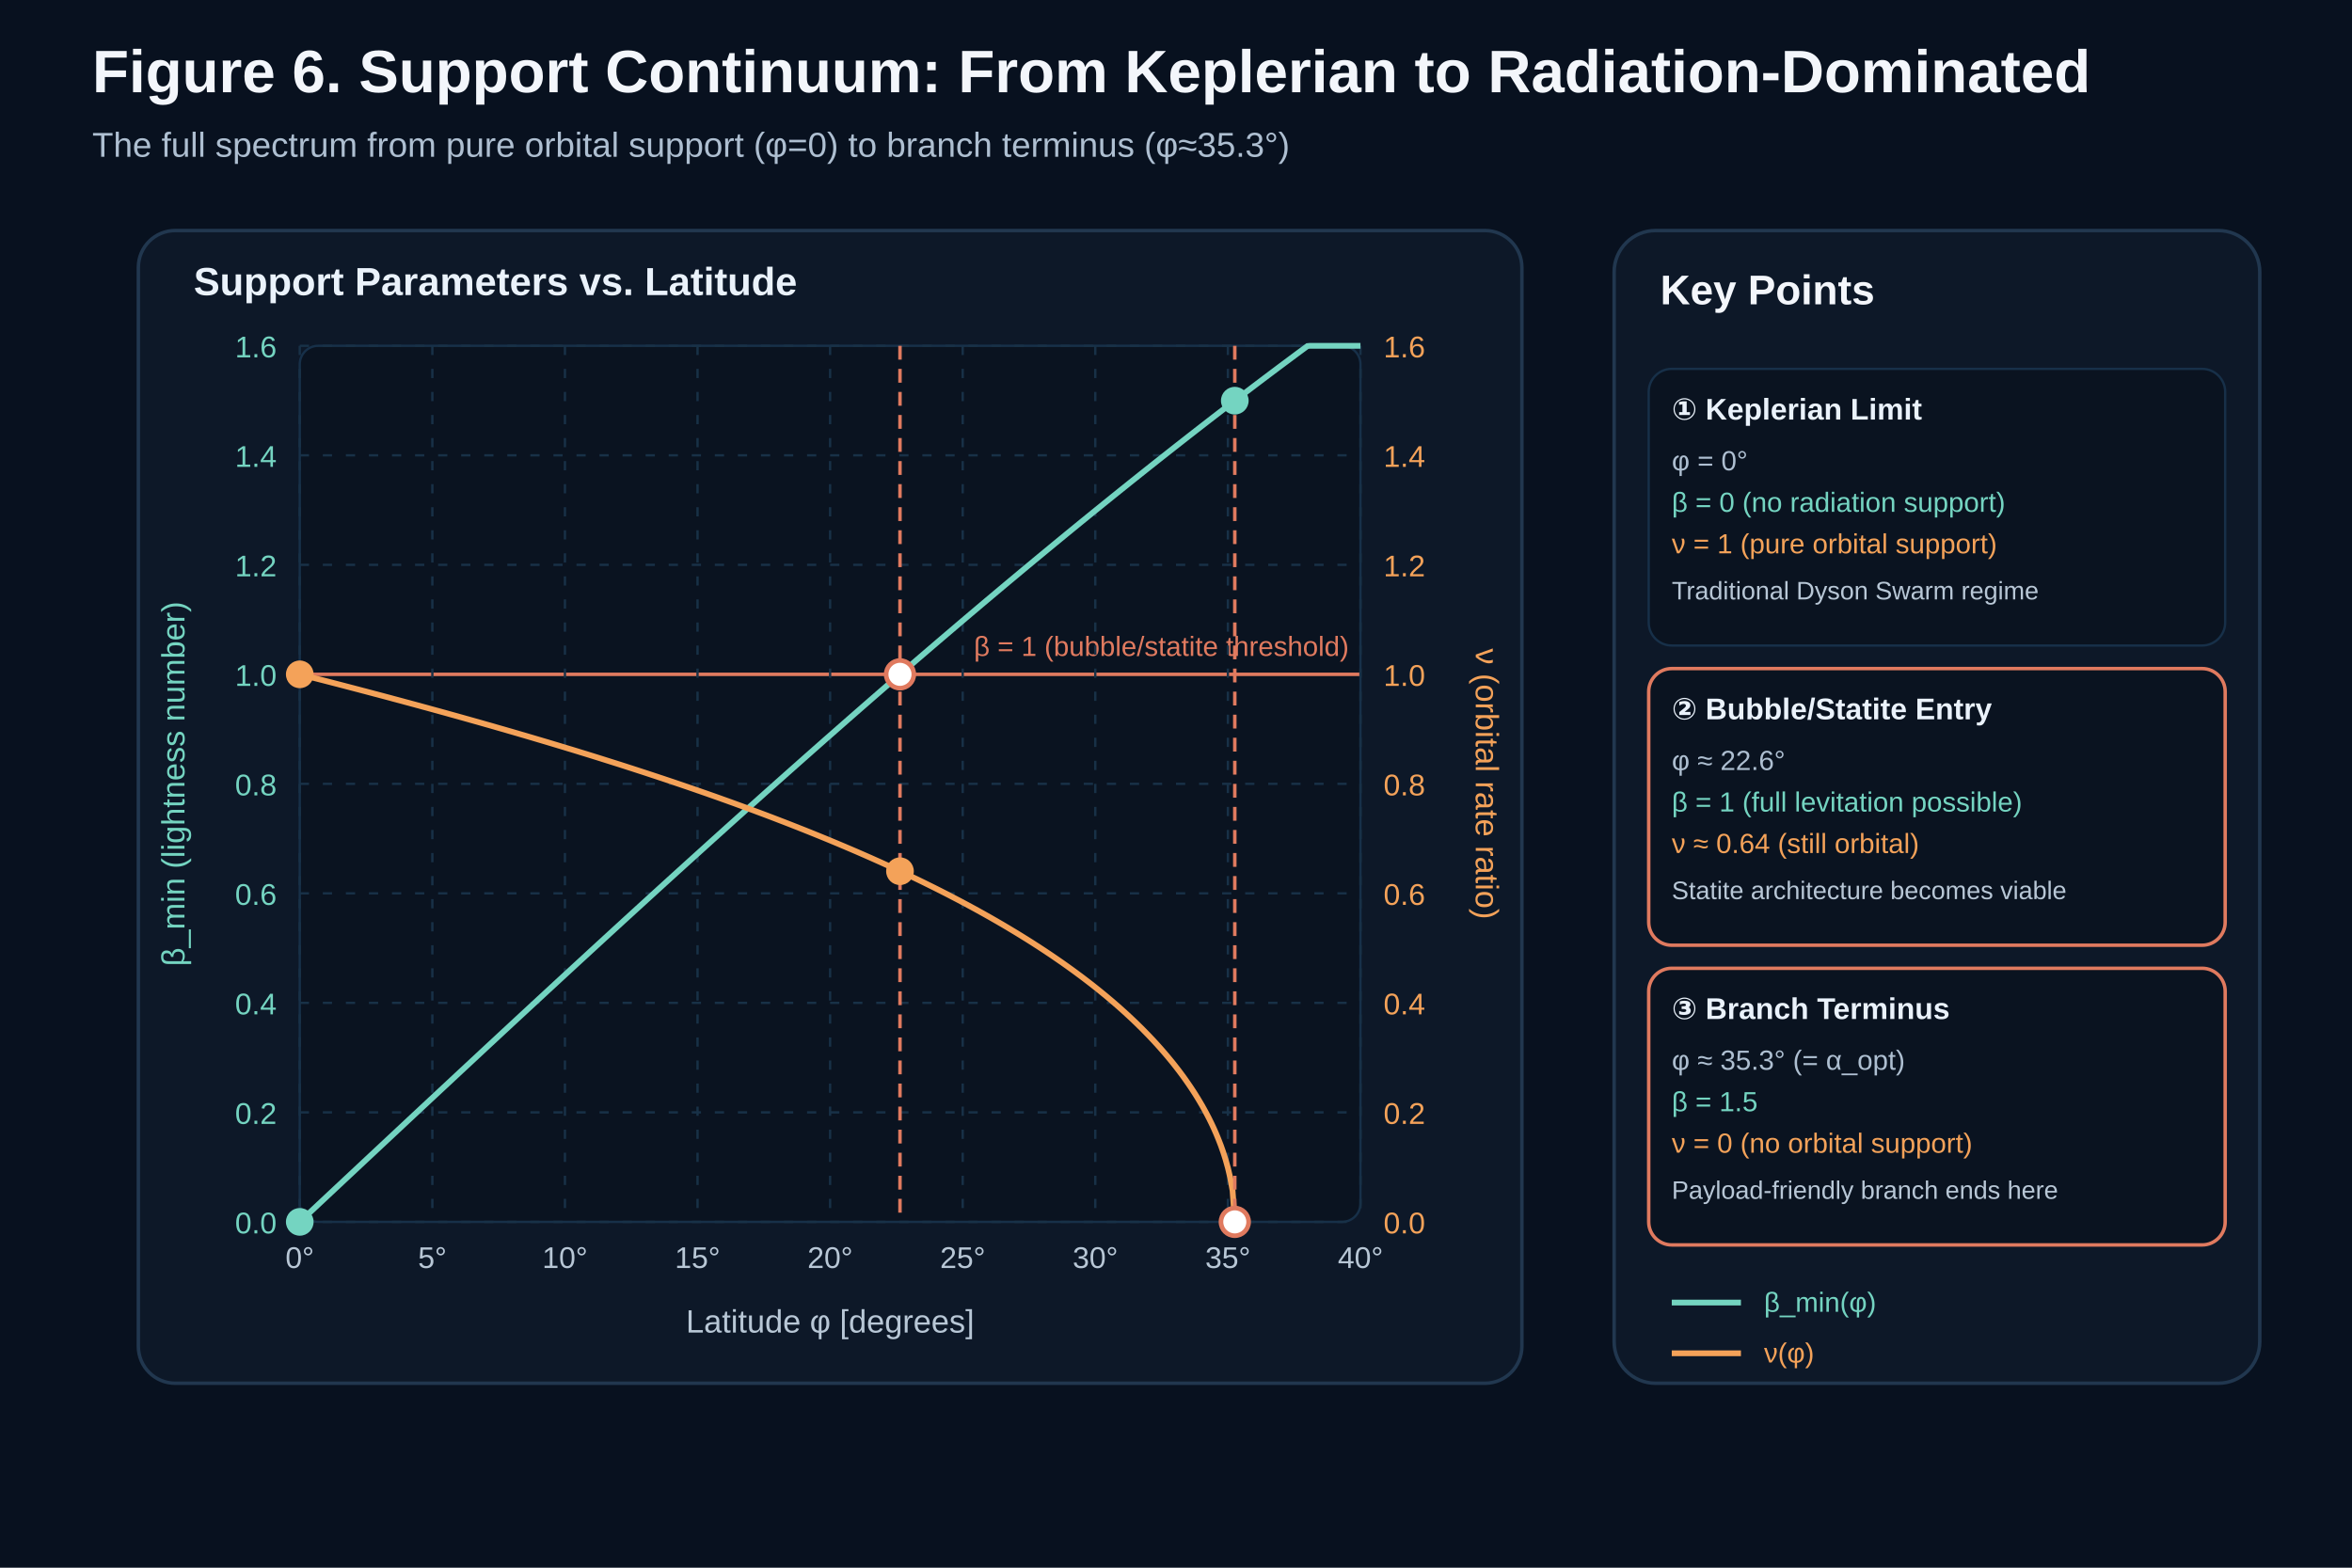
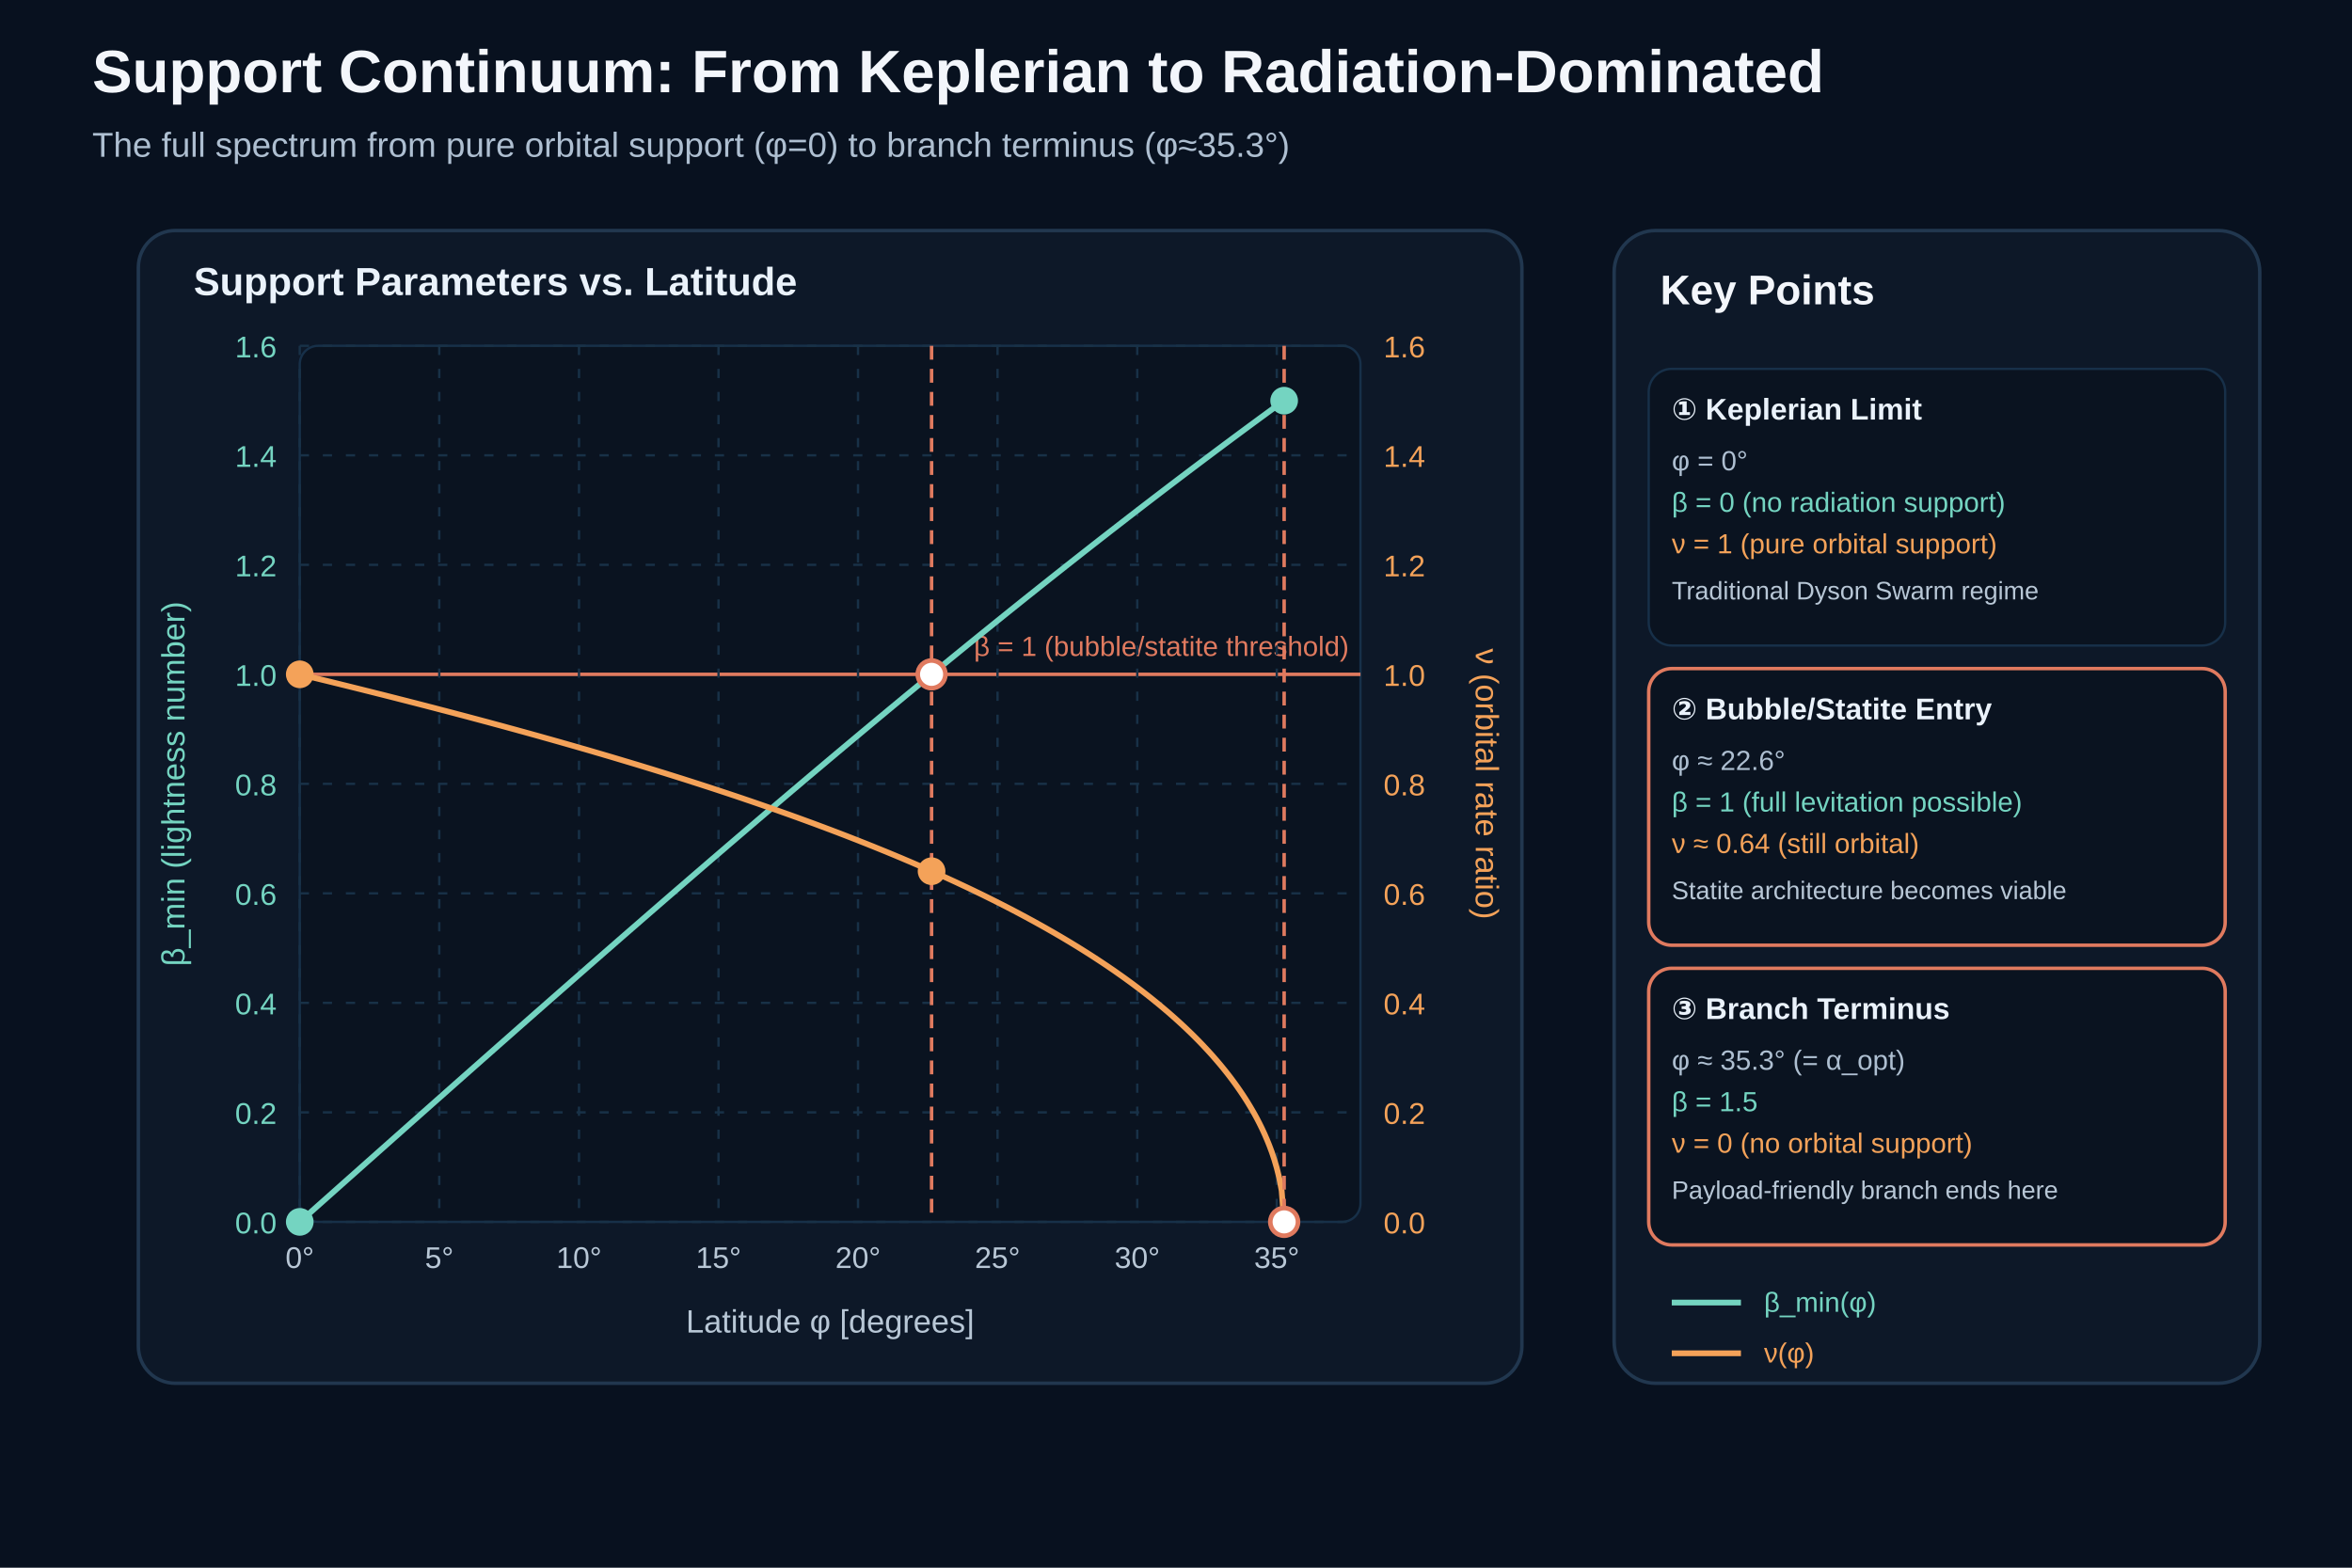
<svg xmlns="http://www.w3.org/2000/svg" width="1020" height="680" viewBox="0 0 1020 680" fill="none">
  <rect x="0" y="0" width="1020" height="680" fill="#08111f" />
-   <text x="40" y="40" fill="#f3f6fb" font-size="26" font-family="Arial, Helvetica, sans-serif" font-weight="700">Figure 6. Support Continuum: From Keplerian to Radiation-Dominated</text>
+   <text x="40" y="40" fill="#f3f6fb" font-size="26" font-family="Arial, Helvetica, sans-serif" font-weight="700">Support Continuum: From Keplerian to Radiation-Dominated</text>
  <text x="40" y="68" fill="#aebfd1" font-size="15" font-family="Arial, Helvetica, sans-serif">The full spectrum from pure orbital support (φ=0) to branch terminus (φ≈35.3°)</text>
  <rect x="60" y="100" width="600" height="500" rx="16" fill="#0d1828" stroke="#21374f" stroke-width="1.5" />
  <text x="84" y="128" fill="#eaf2fb" font-size="17" font-family="Arial, Helvetica, sans-serif" font-weight="700">Support Parameters vs. Latitude</text>
  <rect x="130" y="150" width="460" height="380" rx="8" fill="#0a1320" stroke="#173049" stroke-width="1" />
  <line x1="130" y1="530.0" x2="590" y2="530.0" stroke="#183147" stroke-width="1" stroke-dasharray="4 6" />
  <text x="120" y="535.0" fill="#74d4c1" font-size="13" font-family="Arial, Helvetica, sans-serif" text-anchor="end">0.0</text>
  <text x="600" y="535.0" fill="#f4a259" font-size="13" font-family="Arial, Helvetica, sans-serif" text-anchor="start">0.0</text>
  <line x1="130" y1="482.5" x2="590" y2="482.5" stroke="#183147" stroke-width="1" stroke-dasharray="4 6" />
  <text x="120" y="487.5" fill="#74d4c1" font-size="13" font-family="Arial, Helvetica, sans-serif" text-anchor="end">0.2</text>
  <text x="600" y="487.5" fill="#f4a259" font-size="13" font-family="Arial, Helvetica, sans-serif" text-anchor="start">0.2</text>
  <line x1="130" y1="435.0" x2="590" y2="435.0" stroke="#183147" stroke-width="1" stroke-dasharray="4 6" />
  <text x="120" y="440.0" fill="#74d4c1" font-size="13" font-family="Arial, Helvetica, sans-serif" text-anchor="end">0.4</text>
  <text x="600" y="440.0" fill="#f4a259" font-size="13" font-family="Arial, Helvetica, sans-serif" text-anchor="start">0.4</text>
  <line x1="130" y1="387.5" x2="590" y2="387.5" stroke="#183147" stroke-width="1" stroke-dasharray="4 6" />
  <text x="120" y="392.5" fill="#74d4c1" font-size="13" font-family="Arial, Helvetica, sans-serif" text-anchor="end">0.6</text>
  <text x="600" y="392.5" fill="#f4a259" font-size="13" font-family="Arial, Helvetica, sans-serif" text-anchor="start">0.6</text>
  <line x1="130" y1="340.0" x2="590" y2="340.0" stroke="#183147" stroke-width="1" stroke-dasharray="4 6" />
  <text x="120" y="345.0" fill="#74d4c1" font-size="13" font-family="Arial, Helvetica, sans-serif" text-anchor="end">0.8</text>
  <text x="600" y="345.0" fill="#f4a259" font-size="13" font-family="Arial, Helvetica, sans-serif" text-anchor="start">0.8</text>
  <line x1="130" y1="292.5" x2="590" y2="292.5" stroke="#e07a5f" stroke-width="1.5" stroke-dasharray="none" />
  <text x="120" y="297.5" fill="#74d4c1" font-size="13" font-family="Arial, Helvetica, sans-serif" text-anchor="end">1.0</text>
  <text x="600" y="297.5" fill="#f4a259" font-size="13" font-family="Arial, Helvetica, sans-serif" text-anchor="start">1.0</text>
  <line x1="130" y1="245.0" x2="590" y2="245.0" stroke="#183147" stroke-width="1" stroke-dasharray="4 6" />
  <text x="120" y="250.0" fill="#74d4c1" font-size="13" font-family="Arial, Helvetica, sans-serif" text-anchor="end">1.2</text>
  <text x="600" y="250.0" fill="#f4a259" font-size="13" font-family="Arial, Helvetica, sans-serif" text-anchor="start">1.2</text>
  <line x1="130" y1="197.5" x2="590" y2="197.5" stroke="#183147" stroke-width="1" stroke-dasharray="4 6" />
  <text x="120" y="202.5" fill="#74d4c1" font-size="13" font-family="Arial, Helvetica, sans-serif" text-anchor="end">1.4</text>
  <text x="600" y="202.5" fill="#f4a259" font-size="13" font-family="Arial, Helvetica, sans-serif" text-anchor="start">1.4</text>
  <line x1="130" y1="150.0" x2="590" y2="150.0" stroke="#183147" stroke-width="1" stroke-dasharray="4 6" />
  <text x="120" y="155.0" fill="#74d4c1" font-size="13" font-family="Arial, Helvetica, sans-serif" text-anchor="end">1.6</text>
  <text x="600" y="155.0" fill="#f4a259" font-size="13" font-family="Arial, Helvetica, sans-serif" text-anchor="start">1.6</text>
  <text x="585" y="284.5" fill="#e07a5f" font-size="12" font-family="Arial, Helvetica, sans-serif" text-anchor="end">β = 1 (bubble/statite threshold)</text>
  <line x1="130.0" y1="150" x2="130.0" y2="530" stroke="#183147" stroke-width="1" stroke-dasharray="4 6" />
  <text x="130.0" y="550" fill="#b8c7d6" font-size="13" font-family="Arial, Helvetica, sans-serif" text-anchor="middle">0°</text>
-   <line x1="187.5" y1="150" x2="187.5" y2="530" stroke="#183147" stroke-width="1" stroke-dasharray="4 6" />
-   <text x="187.5" y="550" fill="#b8c7d6" font-size="13" font-family="Arial, Helvetica, sans-serif" text-anchor="middle">5°</text>
-   <line x1="245.0" y1="150" x2="245.0" y2="530" stroke="#183147" stroke-width="1" stroke-dasharray="4 6" />
-   <text x="245.0" y="550" fill="#b8c7d6" font-size="13" font-family="Arial, Helvetica, sans-serif" text-anchor="middle">10°</text>
-   <line x1="302.5" y1="150" x2="302.5" y2="530" stroke="#183147" stroke-width="1" stroke-dasharray="4 6" />
-   <text x="302.5" y="550" fill="#b8c7d6" font-size="13" font-family="Arial, Helvetica, sans-serif" text-anchor="middle">15°</text>
-   <line x1="360.0" y1="150" x2="360.0" y2="530" stroke="#183147" stroke-width="1" stroke-dasharray="4 6" />
-   <text x="360.0" y="550" fill="#b8c7d6" font-size="13" font-family="Arial, Helvetica, sans-serif" text-anchor="middle">20°</text>
-   <line x1="417.5" y1="150" x2="417.5" y2="530" stroke="#183147" stroke-width="1" stroke-dasharray="4 6" />
-   <text x="417.5" y="550" fill="#b8c7d6" font-size="13" font-family="Arial, Helvetica, sans-serif" text-anchor="middle">25°</text>
-   <line x1="475.0" y1="150" x2="475.0" y2="530" stroke="#183147" stroke-width="1" stroke-dasharray="4 6" />
-   <text x="475.0" y="550" fill="#b8c7d6" font-size="13" font-family="Arial, Helvetica, sans-serif" text-anchor="middle">30°</text>
-   <line x1="532.5" y1="150" x2="532.5" y2="530" stroke="#183147" stroke-width="1" stroke-dasharray="4 6" />
-   <text x="532.5" y="550" fill="#b8c7d6" font-size="13" font-family="Arial, Helvetica, sans-serif" text-anchor="middle">35°</text>
-   <line x1="590.0" y1="150" x2="590.0" y2="530" stroke="#183147" stroke-width="1" stroke-dasharray="4 6" />
-   <text x="590.0" y="550" fill="#b8c7d6" font-size="13" font-family="Arial, Helvetica, sans-serif" text-anchor="middle">40°</text>
+   <line x1="190.5" y1="150" x2="190.5" y2="530" stroke="#183147" stroke-width="1" stroke-dasharray="4 6" />
+   <text x="190.5" y="550" fill="#b8c7d6" font-size="13" font-family="Arial, Helvetica, sans-serif" text-anchor="middle">5°</text>
+   <line x1="251.1" y1="150" x2="251.1" y2="530" stroke="#183147" stroke-width="1" stroke-dasharray="4 6" />
+   <text x="251.1" y="550" fill="#b8c7d6" font-size="13" font-family="Arial, Helvetica, sans-serif" text-anchor="middle">10°</text>
+   <line x1="311.6" y1="150" x2="311.6" y2="530" stroke="#183147" stroke-width="1" stroke-dasharray="4 6" />
+   <text x="311.6" y="550" fill="#b8c7d6" font-size="13" font-family="Arial, Helvetica, sans-serif" text-anchor="middle">15°</text>
+   <line x1="372.1" y1="150" x2="372.1" y2="530" stroke="#183147" stroke-width="1" stroke-dasharray="4 6" />
+   <text x="372.1" y="550" fill="#b8c7d6" font-size="13" font-family="Arial, Helvetica, sans-serif" text-anchor="middle">20°</text>
+   <line x1="432.6" y1="150" x2="432.6" y2="530" stroke="#183147" stroke-width="1" stroke-dasharray="4 6" />
+   <text x="432.6" y="550" fill="#b8c7d6" font-size="13" font-family="Arial, Helvetica, sans-serif" text-anchor="middle">25°</text>
+   <line x1="493.2" y1="150" x2="493.2" y2="530" stroke="#183147" stroke-width="1" stroke-dasharray="4 6" />
+   <text x="493.2" y="550" fill="#b8c7d6" font-size="13" font-family="Arial, Helvetica, sans-serif" text-anchor="middle">30°</text>
+   <line x1="553.7" y1="150" x2="553.7" y2="530" stroke="#183147" stroke-width="1" stroke-dasharray="4 6" />
+   <text x="553.7" y="550" fill="#b8c7d6" font-size="13" font-family="Arial, Helvetica, sans-serif" text-anchor="middle">35°</text>
  <text x="360.0" y="578" fill="#b8c7d6" font-size="14" font-family="Arial, Helvetica, sans-serif" text-anchor="middle">Latitude φ [degrees]</text>
  <text x="80" y="340.0" fill="#74d4c1" font-size="14" font-family="Arial, Helvetica, sans-serif" text-anchor="middle" transform="rotate(-90, 80, 340.0)">β_min (lightness number)</text>
  <text x="640" y="340.0" fill="#f4a259" font-size="14" font-family="Arial, Helvetica, sans-serif" text-anchor="middle" transform="rotate(90, 640, 340.0)">ν (orbital rate ratio)</text>
-   <polyline points="130.12,529.89 131.15,528.92 132.30,527.85 133.45,526.77 134.60,525.69 135.75,524.62 136.90,523.54 138.05,522.46 139.20,521.38 140.35,520.31 141.50,519.23 142.65,518.15 143.80,517.08 144.95,516.00 146.10,514.92 147.25,513.85 148.40,512.77 149.55,511.69 150.70,510.62 151.85,509.54 153.00,508.47 154.15,507.39 155.30,506.31 156.45,505.24 157.60,504.16 158.75,503.08 159.90,502.01 161.05,500.93 162.20,499.86 163.35,498.78 164.50,497.71 165.65,496.63 166.80,495.56 167.95,494.48 169.10,493.41 170.25,492.33 171.40,491.26 172.55,490.18 173.70,489.11 174.85,488.03 176.00,486.96 177.15,485.88 178.30,484.81 179.45,483.73 180.60,482.66 181.75,481.59 182.90,480.51 184.05,479.44 185.20,478.37 186.35,477.29 187.50,476.22 188.65,475.15 189.80,474.08 190.95,473.00 192.10,471.93 193.25,470.86 194.40,469.79 195.55,468.72 196.70,467.64 197.85,466.57 199.00,465.50 200.15,464.43 201.30,463.36 202.45,462.29 203.60,461.22 204.75,460.15 205.90,459.08 207.05,458.01 208.20,456.94 209.35,455.87 210.50,454.80 211.65,453.73 212.80,452.66 213.95,451.60 215.10,450.53 216.25,449.46 217.40,448.39 218.55,447.32 219.70,446.26 220.85,445.19 222.00,444.12 223.15,443.06 224.30,441.99 225.45,440.93 226.60,439.86 227.75,438.80 228.90,437.73 230.05,436.67 231.20,435.60 232.35,434.54 233.50,433.47 234.65,432.41 235.80,431.35 236.95,430.28 238.10,429.22 239.25,428.16 240.40,427.10 241.55,426.03 242.70,424.97 243.85,423.91 245.00,422.85 246.15,421.79 247.30,420.73 248.45,419.67 249.60,418.61 250.75,417.55 251.90,416.49 253.05,415.44 254.20,414.38 255.35,413.32 256.50,412.26 257.65,411.21 258.80,410.15 259.95,409.09 261.10,408.04 262.25,406.98 263.40,405.93 264.55,404.87 265.70,403.82 266.85,402.76 268.00,401.71 269.15,400.66 270.30,399.60 271.45,398.55 272.60,397.50 273.75,396.45 274.90,395.40 276.05,394.35 277.20,393.30 278.35,392.25 279.50,391.20 280.65,390.15 281.80,389.10 282.95,388.05 284.10,387.00 285.25,385.95 286.40,384.91 287.55,383.86 288.70,382.81 289.85,381.77 291.00,380.72 292.15,379.68 293.30,378.63 294.45,377.59 295.60,376.55 296.75,375.50 297.90,374.46 299.05,373.42 300.20,372.38 301.35,371.34 302.50,370.30 303.65,369.26 304.80,368.22 305.95,367.18 307.10,366.14 308.25,365.10 309.40,364.06 310.55,363.03 311.70,361.99 312.85,360.96 314.00,359.92 315.15,358.88 316.30,357.85 317.45,356.82 318.60,355.78 319.75,354.75 320.90,353.72 322.05,352.69 323.20,351.65 324.35,350.62 325.50,349.59 326.65,348.56 327.80,347.54 328.95,346.51 330.10,345.48 331.25,344.45 332.40,343.42 333.55,342.40 334.70,341.37 335.85,340.35 337.00,339.32 338.15,338.30 339.30,337.28 340.45,336.25 341.60,335.23 342.75,334.21 343.90,333.19 345.05,332.17 346.20,331.15 347.35,330.13 348.50,329.11 349.65,328.09 350.80,327.08 351.95,326.06 353.10,325.04 354.25,324.03 355.40,323.01 356.55,322.00 357.70,320.98 358.85,319.97 360.00,318.96 361.15,317.95 362.30,316.94 363.45,315.93 364.60,314.92 365.75,313.91 366.90,312.90 368.05,311.89 369.20,310.88 370.35,309.88 371.50,308.87 372.65,307.87 373.80,306.86 374.95,305.86 376.10,304.86 377.25,303.85 378.40,302.85 379.55,301.85 380.70,300.85 381.85,299.85 383.00,298.85 384.15,297.85 385.30,296.86 386.45,295.86 387.60,294.86 388.75,293.87 389.90,292.87 391.05,291.88 392.20,290.89 393.35,289.89 394.50,288.90 395.65,287.91 396.80,286.92 397.95,285.93 399.10,284.94 400.25,283.95 401.40,282.97 402.55,281.98 403.70,281.00 404.85,280.01 406.00,279.03 407.15,278.04 408.30,277.06 409.45,276.08 410.60,275.10 411.75,274.12 412.90,273.14 414.05,272.16 415.20,271.18 416.35,270.20 417.50,269.23 418.65,268.25 419.80,267.28 420.95,266.30 422.10,265.33 423.25,264.36 424.40,263.38 425.55,262.41 426.70,261.44 427.85,260.47 429.00,259.51 430.15,258.54 431.30,257.57 432.45,256.61 433.60,255.64 434.75,254.68 435.90,253.71 437.05,252.75 438.20,251.79 439.35,250.83 440.50,249.87 441.65,248.91 442.80,247.95 443.95,246.99 445.10,246.04 446.25,245.08 447.40,244.13 448.55,243.17 449.70,242.22 450.85,241.27 452.00,240.32 453.15,239.37 454.30,238.42 455.45,237.47 456.60,236.52 457.75,235.57 458.90,234.63 460.05,233.68 461.20,232.74 462.35,231.79 463.50,230.85 464.65,229.91 465.80,228.97 466.95,228.03 468.10,227.09 469.25,226.15 470.40,225.22 471.55,224.28 472.70,223.35 473.85,222.41 475.00,221.48 476.15,220.55 477.30,219.62 478.45,218.68 479.60,217.76 480.75,216.83 481.90,215.90 483.05,214.97 484.20,214.05 485.35,213.12 486.50,212.20 487.65,211.28 488.80,210.36 489.95,209.43 491.10,208.51 492.25,207.60 493.40,206.68 494.55,205.76 495.70,204.85 496.85,203.93 498.00,203.02 499.15,202.10 500.30,201.19 501.45,200.28 502.60,199.37 503.75,198.46 504.90,197.56 506.05,196.65 507.20,195.74 508.35,194.84 509.50,193.93 510.65,193.03 511.80,192.13 512.95,191.23 514.10,190.33 515.25,189.43 516.40,188.53 517.55,187.64 518.70,186.74 519.85,185.85 521.00,184.95 522.15,184.06 523.30,183.17 524.45,182.28 525.60,181.39 526.75,180.50 527.90,179.62 529.05,178.73 530.20,177.85 531.35,176.96 532.50,176.08 533.65,175.20 534.80,174.32 535.95,173.44 537.10,172.56 538.25,171.68 539.40,170.81 540.55,169.93 541.70,169.06 542.85,168.18 544.00,167.31 545.15,166.44 546.30,165.57 547.45,164.70 548.60,163.83 549.75,162.97 550.90,162.10 552.05,161.24 553.20,160.38 554.35,159.51 555.50,158.65 556.65,157.79 557.80,156.94 558.95,156.08 560.10,155.22 561.25,154.37 562.40,153.51 563.55,152.66 564.70,151.81 565.85,150.96 567.00,150.11 568.15,150.00 569.30,150.00 570.45,150.00 571.60,150.00 572.75,150.00 573.90,150.00 575.05,150.00 576.20,150.00 577.35,150.00 578.50,150.00 579.65,150.00 580.80,150.00 581.95,150.00 583.10,150.00 584.25,150.00 585.40,150.00 586.55,150.00 587.70,150.00 588.85,150.00 590.00,150.00" fill="none" stroke="#74d4c1" stroke-width="2.5" />
-   <polyline points="130.00,292.50 131.01,292.76 132.03,293.02 133.04,293.28 134.06,293.54 135.07,293.80 136.08,294.06 137.10,294.32 138.11,294.58 139.12,294.84 140.14,295.10 141.15,295.36 142.17,295.62 143.18,295.88 144.19,296.15 145.21,296.41 146.22,296.67 147.24,296.94 148.25,297.20 149.26,297.46 150.28,297.73 151.29,297.99 152.30,298.26 153.32,298.52 154.33,298.79 155.35,299.05 156.36,299.32 157.37,299.59 158.39,299.85 159.40,300.12 160.42,300.39 161.43,300.66 162.44,300.93 163.46,301.19 164.47,301.46 165.48,301.73 166.50,302.00 167.51,302.27 168.53,302.54 169.54,302.81 170.55,303.09 171.57,303.36 172.58,303.63 173.60,303.90 174.61,304.17 175.62,304.45 176.64,304.72 177.65,304.99 178.66,305.27 179.68,305.54 180.69,305.82 181.71,306.09 182.72,306.37 183.73,306.65 184.75,306.92 185.76,307.20 186.78,307.48 187.79,307.76 188.80,308.04 189.82,308.31 190.83,308.59 191.84,308.87 192.86,309.15 193.87,309.43 194.89,309.72 195.90,310.00 196.91,310.28 197.93,310.56 198.94,310.84 199.96,311.13 200.97,311.41 201.98,311.70 203.00,311.98 204.01,312.27 205.02,312.55 206.04,312.84 207.05,313.12 208.07,313.41 209.08,313.70 210.09,313.99 211.11,314.28 212.12,314.56 213.14,314.85 214.15,315.14 215.16,315.44 216.18,315.73 217.19,316.02 218.21,316.31 219.22,316.60 220.23,316.90 221.25,317.19 222.26,317.48 223.27,317.78 224.29,318.07 225.30,318.37 226.32,318.67 227.33,318.96 228.34,319.26 229.36,319.56 230.37,319.86 231.39,320.16 232.40,320.46 233.41,320.76 234.43,321.06 235.44,321.36 236.45,321.66 237.47,321.96 238.48,322.27 239.50,322.57 240.51,322.88 241.52,323.18 242.54,323.49 243.55,323.79 244.57,324.10 245.58,324.41 246.59,324.72 247.61,325.02 248.62,325.33 249.63,325.64 250.65,325.95 251.66,326.27 252.68,326.58 253.69,326.89 254.70,327.20 255.72,327.52 256.73,327.83 257.75,328.15 258.76,328.46 259.77,328.78 260.79,329.10 261.80,329.42 262.81,329.74 263.83,330.06 264.84,330.38 265.86,330.70 266.87,331.02 267.88,331.34 268.90,331.66 269.91,331.99 270.93,332.31 271.94,332.64 272.95,332.97 273.97,333.29 274.98,333.62 275.99,333.95 277.01,334.28 278.02,334.61 279.04,334.94 280.05,335.27 281.06,335.60 282.08,335.94 283.09,336.27 284.11,336.61 285.12,336.94 286.13,337.28 287.15,337.61 288.16,337.95 289.17,338.29 290.19,338.63 291.20,338.97 292.22,339.31 293.23,339.66 294.24,340.00 295.26,340.35 296.27,340.69 297.29,341.04 298.30,341.38 299.31,341.73 300.33,342.08 301.34,342.43 302.35,342.78 303.37,343.13 304.38,343.49 305.40,343.84 306.41,344.19 307.42,344.55 308.44,344.91 309.45,345.26 310.47,345.62 311.48,345.98 312.49,346.34 313.51,346.71 314.52,347.07 315.53,347.43 316.55,347.80 317.56,348.16 318.58,348.53 319.59,348.90 320.60,349.27 321.62,349.64 322.63,350.01 323.65,350.38 324.66,350.75 325.67,351.13 326.69,351.50 327.70,351.88 328.71,352.26 329.73,352.64 330.74,353.02 331.76,353.40 332.77,353.78 333.78,354.17 334.80,354.55 335.81,354.94 336.83,355.33 337.84,355.72 338.85,356.11 339.87,356.50 340.88,356.89 341.89,357.28 342.91,357.68 343.92,358.08 344.94,358.48 345.95,358.87 346.96,359.28 347.98,359.68 348.99,360.08 350.01,360.49 351.02,360.89 352.03,361.30 353.05,361.71 354.06,362.12 355.07,362.53 356.09,362.95 357.10,363.36 358.12,363.78 359.13,364.19 360.14,364.61 361.16,365.04 362.17,365.46 363.19,365.88 364.20,366.31 365.21,366.74 366.23,367.16 367.24,367.60 368.26,368.03 369.27,368.46 370.28,368.90 371.30,369.33 372.31,369.77 373.32,370.21 374.34,370.66 375.35,371.10 376.37,371.55 377.38,371.99 378.39,372.44 379.41,372.90 380.42,373.35 381.44,373.80 382.45,374.26 383.46,374.72 384.48,375.18 385.49,375.64 386.50,376.11 387.52,376.58 388.53,377.05 389.55,377.52 390.56,377.99 391.57,378.46 392.59,378.94 393.60,379.42 394.62,379.90 395.63,380.39 396.64,380.87 397.66,381.36 398.67,381.85 399.68,382.34 400.70,382.84 401.71,383.34 402.73,383.84 403.74,384.34 404.75,384.84 405.77,385.35 406.78,385.86 407.80,386.37 408.81,386.89 409.82,387.40 410.84,387.92 411.85,388.44 412.86,388.97 413.88,389.50 414.89,390.03 415.91,390.56 416.92,391.10 417.93,391.64 418.95,392.18 419.96,392.72 420.98,393.27 421.99,393.82 423.00,394.37 424.02,394.93 425.03,395.49 426.04,396.05 427.06,396.62 428.07,397.19 429.09,397.76 430.10,398.34 431.11,398.92 432.13,399.50 433.14,400.09 434.16,400.68 435.17,401.27 436.18,401.87 437.20,402.47 438.21,403.08 439.22,403.69 440.24,404.30 441.25,404.91 442.27,405.54 443.28,406.16 444.29,406.79 445.31,407.42 446.32,408.06 447.34,408.70 448.35,409.35 449.36,410.00 450.38,410.65 451.39,411.32 452.40,411.98 453.42,412.65 454.43,413.33 455.45,414.00 456.46,414.69 457.47,415.38 458.49,416.08 459.50,416.78 460.52,417.48 461.53,418.20 462.54,418.91 463.56,419.64 464.57,420.37 465.58,421.10 466.60,421.85 467.61,422.60 468.63,423.35 469.64,424.11 470.65,424.88 471.67,425.66 472.68,426.44 473.70,427.23 474.71,428.03 475.72,428.84 476.74,429.65 477.75,430.47 478.76,431.30 479.78,432.14 480.79,432.99 481.81,433.85 482.82,434.71 483.83,435.59 484.85,436.47 485.86,437.37 486.88,438.28 487.89,439.19 488.90,440.12 489.92,441.06 490.93,442.01 491.94,442.97 492.96,443.95 493.97,444.94 494.99,445.94 496.00,446.96 497.01,447.99 498.03,449.03 499.04,450.10 500.06,451.17 501.07,452.27 502.08,453.38 503.10,454.52 504.11,455.67 505.12,456.84 506.14,458.03 507.15,459.25 508.17,460.49 509.18,461.75 510.19,463.04 511.21,464.36 512.22,465.71 513.24,467.09 514.25,468.51 515.26,469.96 516.28,471.45 517.29,472.98 518.31,474.56 519.32,476.19 520.33,477.87 521.35,479.61 522.36,481.42 523.37,483.30 524.39,485.26 525.40,487.32 526.42,489.49 527.43,491.79 528.44,494.24 529.46,496.87 530.47,499.74 531.49,502.92 532.50,506.54 533.51,510.83 534.53,516.44 535.54,530.00" fill="none" stroke="#f4a259" stroke-width="2.5" />
+   <polyline points="130.12,529.89 131.07,529.05 132.13,528.10 133.20,527.15 134.27,526.20 135.34,525.25 136.40,524.30 137.47,523.35 138.54,522.40 139.60,521.46 140.67,520.51 141.74,519.56 142.81,518.61 143.87,517.66 144.94,516.71 146.01,515.76 147.08,514.81 148.14,513.86 149.21,512.91 150.28,511.96 151.34,511.01 152.41,510.07 153.48,509.12 154.55,508.17 155.61,507.22 156.68,506.27 157.75,505.32 158.81,504.37 159.88,503.42 160.95,502.48 162.02,501.53 163.08,500.58 164.15,499.63 165.22,498.68 166.29,497.73 167.35,496.79 168.42,495.84 169.49,494.89 170.55,493.94 171.62,492.99 172.69,492.05 173.76,491.10 174.82,490.15 175.89,489.20 176.96,488.26 178.02,487.31 179.09,486.36 180.16,485.42 181.23,484.47 182.29,483.52 183.36,482.57 184.43,481.63 185.50,480.68 186.56,479.74 187.63,478.79 188.70,477.84 189.76,476.90 190.83,475.95 191.90,475.01 192.97,474.06 194.03,473.11 195.10,472.17 196.17,471.22 197.23,470.28 198.30,469.33 199.37,468.39 200.44,467.44 201.50,466.50 202.57,465.56 203.64,464.61 204.70,463.67 205.77,462.72 206.84,461.78 207.91,460.84 208.97,459.89 210.04,458.95 211.11,458.01 212.18,457.06 213.24,456.12 214.31,455.18 215.38,454.24 216.44,453.29 217.51,452.35 218.58,451.41 219.65,450.47 220.71,449.53 221.78,448.59 222.85,447.64 223.91,446.70 224.98,445.76 226.05,444.82 227.12,443.88 228.18,442.94 229.25,442.00 230.32,441.06 231.39,440.12 232.45,439.18 233.52,438.25 234.59,437.31 235.65,436.37 236.72,435.43 237.79,434.49 238.86,433.55 239.92,432.62 240.99,431.68 242.06,430.74 243.12,429.80 244.19,428.87 245.26,427.93 246.33,427.00 247.39,426.06 248.46,425.12 249.53,424.19 250.59,423.25 251.66,422.32 252.73,421.38 253.80,420.45 254.86,419.51 255.93,418.58 257.00,417.65 258.07,416.71 259.13,415.78 260.20,414.85 261.27,413.91 262.33,412.98 263.40,412.05 264.47,411.12 265.54,410.19 266.60,409.26 267.67,408.32 268.74,407.39 269.80,406.46 270.87,405.53 271.94,404.60 273.01,403.67 274.07,402.74 275.14,401.82 276.21,400.89 277.28,399.96 278.34,399.03 279.41,398.10 280.48,397.18 281.54,396.25 282.61,395.32 283.68,394.40 284.75,393.47 285.81,392.54 286.88,391.62 287.95,390.69 289.01,389.77 290.08,388.84 291.15,387.92 292.22,387.00 293.28,386.07 294.35,385.15 295.42,384.23 296.49,383.31 297.55,382.38 298.62,381.46 299.69,380.54 300.75,379.62 301.82,378.70 302.89,377.78 303.96,376.86 305.02,375.94 306.09,375.02 307.16,374.10 308.22,373.18 309.29,372.26 310.36,371.35 311.43,370.43 312.49,369.51 313.56,368.60 314.63,367.68 315.69,366.76 316.76,365.85 317.83,364.93 318.90,364.02 319.96,363.10 321.03,362.19 322.10,361.28 323.17,360.36 324.23,359.45 325.30,358.54 326.37,357.63 327.43,356.72 328.50,355.80 329.57,354.89 330.64,353.98 331.70,353.07 332.77,352.16 333.84,351.26 334.90,350.35 335.97,349.44 337.04,348.53 338.11,347.62 339.17,346.72 340.24,345.81 341.31,344.90 342.38,344.00 343.44,343.09 344.51,342.19 345.58,341.29 346.64,340.38 347.71,339.48 348.78,338.58 349.85,337.67 350.91,336.77 351.98,335.87 353.05,334.97 354.11,334.07 355.18,333.17 356.25,332.27 357.32,331.37 358.38,330.47 359.45,329.57 360.52,328.67 361.58,327.78 362.65,326.88 363.72,325.98 364.79,325.09 365.85,324.19 366.92,323.30 367.99,322.40 369.06,321.51 370.12,320.62 371.19,319.72 372.26,318.83 373.32,317.94 374.39,317.05 375.46,316.16 376.53,315.27 377.59,314.38 378.66,313.49 379.73,312.60 380.79,311.71 381.86,310.82 382.93,309.94 384.00,309.05 385.06,308.16 386.13,307.28 387.20,306.39 388.27,305.51 389.33,304.62 390.40,303.74 391.47,302.86 392.53,301.97 393.60,301.09 394.67,300.21 395.74,299.33 396.80,298.45 397.87,297.57 398.94,296.69 400.00,295.81 401.07,294.93 402.14,294.06 403.21,293.18 404.27,292.30 405.34,291.43 406.41,290.55 407.48,289.68 408.54,288.80 409.61,287.93 410.68,287.06 411.74,286.18 412.81,285.31 413.88,284.44 414.95,283.57 416.01,282.70 417.08,281.83 418.15,280.96 419.21,280.09 420.28,279.22 421.35,278.36 422.42,277.49 423.48,276.63 424.55,275.76 425.62,274.89 426.68,274.03 427.75,273.17 428.82,272.30 429.89,271.44 430.95,270.58 432.02,269.72 433.09,268.86 434.16,268.00 435.22,267.14 436.29,266.28 437.36,265.42 438.42,264.56 439.49,263.71 440.56,262.85 441.63,262.00 442.69,261.14 443.76,260.29 444.83,259.43 445.89,258.58 446.96,257.73 448.03,256.88 449.10,256.03 450.16,255.18 451.23,254.33 452.30,253.48 453.37,252.63 454.43,251.78 455.50,250.93 456.57,250.09 457.63,249.24 458.70,248.40 459.77,247.55 460.84,246.71 461.90,245.86 462.97,245.02 464.04,244.18 465.10,243.34 466.17,242.50 467.24,241.66 468.31,240.82 469.37,239.98 470.44,239.14 471.51,238.31 472.57,237.47 473.64,236.63 474.71,235.80 475.78,234.97 476.84,234.13 477.91,233.30 478.98,232.47 480.05,231.64 481.11,230.80 482.18,229.97 483.25,229.15 484.31,228.32 485.38,227.49 486.45,226.66 487.52,225.84 488.58,225.01 489.65,224.18 490.72,223.36 491.78,222.54 492.85,221.71 493.92,220.89 494.99,220.07 496.05,219.25 497.12,218.43 498.19,217.61 499.26,216.79 500.32,215.97 501.39,215.16 502.46,214.34 503.52,213.53 504.59,212.71 505.66,211.90 506.73,211.08 507.79,210.27 508.86,209.46 509.93,208.65 510.99,207.84 512.06,207.03 513.13,206.22 514.20,205.41 515.26,204.61 516.33,203.80 517.40,202.99 518.47,202.19 519.53,201.39 520.60,200.58 521.67,199.78 522.73,198.98 523.80,198.18 524.87,197.38 525.94,196.58 527.00,195.78 528.07,194.98 529.14,194.19 530.20,193.39 531.27,192.59 532.34,191.80 533.41,191.01 534.47,190.21 535.54,189.42 536.61,188.63 537.67,187.84 538.74,187.05 539.81,186.26 540.88,185.47 541.94,184.68 543.01,183.90 544.08,183.11 545.15,182.33 546.21,181.54 547.28,180.76 548.35,179.98 549.41,179.20 550.48,178.42 551.55,177.64 552.62,176.86 553.68,176.08 554.75,175.30 555.82,174.53 556.88,173.75" fill="none" stroke="#74d4c1" stroke-width="2.5" />
+   <polyline points="130.00,292.50 131.07,292.76 132.13,293.02 133.20,293.28 134.27,293.54 135.34,293.80 136.40,294.06 137.47,294.32 138.54,294.58 139.60,294.84 140.67,295.10 141.74,295.36 142.81,295.62 143.87,295.88 144.94,296.15 146.01,296.41 147.08,296.67 148.14,296.94 149.21,297.20 150.28,297.46 151.34,297.73 152.41,297.99 153.48,298.26 154.55,298.52 155.61,298.79 156.68,299.05 157.75,299.32 158.81,299.59 159.88,299.85 160.95,300.12 162.02,300.39 163.08,300.66 164.15,300.93 165.22,301.19 166.29,301.46 167.35,301.73 168.42,302.00 169.49,302.27 170.55,302.54 171.62,302.81 172.69,303.09 173.76,303.36 174.82,303.63 175.89,303.90 176.96,304.17 178.02,304.45 179.09,304.72 180.16,304.99 181.23,305.27 182.29,305.54 183.36,305.82 184.43,306.09 185.50,306.37 186.56,306.65 187.63,306.92 188.70,307.20 189.76,307.48 190.83,307.76 191.90,308.04 192.97,308.31 194.03,308.59 195.10,308.87 196.17,309.15 197.23,309.43 198.30,309.72 199.37,310.00 200.44,310.28 201.50,310.56 202.57,310.84 203.64,311.13 204.70,311.41 205.77,311.70 206.84,311.98 207.91,312.27 208.97,312.55 210.04,312.84 211.11,313.12 212.18,313.41 213.24,313.70 214.31,313.99 215.38,314.28 216.44,314.56 217.51,314.85 218.58,315.14 219.65,315.44 220.71,315.73 221.78,316.02 222.85,316.31 223.91,316.60 224.98,316.90 226.05,317.19 227.12,317.48 228.18,317.78 229.25,318.07 230.32,318.37 231.39,318.67 232.45,318.96 233.52,319.26 234.59,319.56 235.65,319.86 236.72,320.16 237.79,320.46 238.86,320.76 239.92,321.06 240.99,321.36 242.06,321.66 243.12,321.96 244.19,322.27 245.26,322.57 246.33,322.88 247.39,323.18 248.46,323.49 249.53,323.79 250.59,324.10 251.66,324.41 252.73,324.72 253.80,325.02 254.86,325.33 255.93,325.64 257.00,325.95 258.07,326.27 259.13,326.58 260.20,326.89 261.27,327.20 262.33,327.52 263.40,327.83 264.47,328.15 265.54,328.46 266.60,328.78 267.67,329.10 268.74,329.42 269.80,329.74 270.87,330.06 271.94,330.38 273.01,330.70 274.07,331.02 275.14,331.34 276.21,331.66 277.28,331.99 278.34,332.31 279.41,332.64 280.48,332.97 281.54,333.29 282.61,333.62 283.68,333.95 284.75,334.28 285.81,334.61 286.88,334.94 287.95,335.27 289.01,335.60 290.08,335.94 291.15,336.27 292.22,336.61 293.28,336.94 294.35,337.28 295.42,337.61 296.49,337.95 297.55,338.29 298.62,338.63 299.69,338.97 300.75,339.31 301.82,339.66 302.89,340.00 303.96,340.35 305.02,340.69 306.09,341.04 307.16,341.38 308.22,341.73 309.29,342.08 310.36,342.43 311.43,342.78 312.49,343.13 313.56,343.49 314.63,343.84 315.69,344.19 316.76,344.55 317.83,344.91 318.90,345.26 319.96,345.62 321.03,345.98 322.10,346.34 323.17,346.71 324.23,347.07 325.30,347.43 326.37,347.80 327.43,348.16 328.50,348.53 329.57,348.90 330.64,349.27 331.70,349.64 332.77,350.01 333.84,350.38 334.90,350.75 335.97,351.13 337.04,351.50 338.11,351.88 339.17,352.26 340.24,352.64 341.31,353.02 342.38,353.40 343.44,353.78 344.51,354.17 345.58,354.55 346.64,354.94 347.71,355.33 348.78,355.72 349.85,356.11 350.91,356.50 351.98,356.89 353.05,357.28 354.11,357.68 355.18,358.08 356.25,358.48 357.32,358.87 358.38,359.28 359.45,359.68 360.52,360.08 361.58,360.49 362.65,360.89 363.72,361.30 364.79,361.71 365.85,362.12 366.92,362.53 367.99,362.95 369.06,363.36 370.12,363.78 371.19,364.19 372.26,364.61 373.32,365.04 374.39,365.46 375.46,365.88 376.53,366.31 377.59,366.74 378.66,367.16 379.73,367.60 380.79,368.03 381.86,368.46 382.93,368.90 384.00,369.33 385.06,369.77 386.13,370.21 387.20,370.66 388.27,371.10 389.33,371.55 390.40,371.99 391.47,372.44 392.53,372.90 393.60,373.35 394.67,373.80 395.74,374.26 396.80,374.72 397.87,375.18 398.94,375.64 400.00,376.11 401.07,376.58 402.14,377.05 403.21,377.52 404.27,377.99 405.34,378.46 406.41,378.94 407.48,379.42 408.54,379.90 409.61,380.39 410.68,380.87 411.74,381.36 412.81,381.85 413.88,382.34 414.95,382.84 416.01,383.34 417.08,383.84 418.15,384.34 419.21,384.84 420.28,385.35 421.35,385.86 422.42,386.37 423.48,386.89 424.55,387.40 425.62,387.92 426.68,388.44 427.75,388.97 428.82,389.50 429.89,390.03 430.95,390.56 432.02,391.10 433.09,391.64 434.16,392.18 435.22,392.72 436.29,393.27 437.36,393.82 438.42,394.37 439.49,394.93 440.56,395.49 441.63,396.05 442.69,396.62 443.76,397.19 444.83,397.76 445.89,398.34 446.96,398.92 448.03,399.50 449.10,400.09 450.16,400.68 451.23,401.27 452.30,401.87 453.37,402.47 454.43,403.08 455.50,403.69 456.57,404.30 457.63,404.91 458.70,405.54 459.77,406.16 460.84,406.79 461.90,407.42 462.97,408.06 464.04,408.70 465.10,409.35 466.17,410.00 467.24,410.65 468.31,411.32 469.37,411.98 470.44,412.65 471.51,413.33 472.57,414.00 473.64,414.69 474.71,415.38 475.78,416.08 476.84,416.78 477.91,417.48 478.98,418.20 480.05,418.91 481.11,419.64 482.18,420.37 483.25,421.10 484.31,421.85 485.38,422.60 486.45,423.35 487.52,424.11 488.58,424.88 489.65,425.66 490.72,426.44 491.78,427.23 492.85,428.03 493.92,428.84 494.99,429.65 496.05,430.47 497.12,431.30 498.19,432.14 499.26,432.99 500.32,433.85 501.39,434.71 502.46,435.59 503.52,436.47 504.59,437.37 505.66,438.28 506.73,439.19 507.79,440.12 508.86,441.06 509.93,442.01 510.99,442.97 512.06,443.95 513.13,444.94 514.20,445.94 515.26,446.96 516.33,447.99 517.40,449.03 518.47,450.10 519.53,451.17 520.60,452.27 521.67,453.38 522.73,454.52 523.80,455.67 524.87,456.84 525.94,458.03 527.00,459.25 528.07,460.49 529.14,461.75 530.20,463.04 531.27,464.36 532.34,465.71 533.41,467.09 534.47,468.51 535.54,469.96 536.61,471.45 537.67,472.98 538.74,474.56 539.81,476.19 540.88,477.87 541.94,479.61 543.01,481.42 544.08,483.30 545.15,485.26 546.21,487.32 547.28,489.49 548.35,491.79 549.41,494.24 550.48,496.87 551.55,499.74 552.62,502.92 553.68,506.54 554.75,510.83 555.82,516.44 556.88,530.00" fill="none" stroke="#f4a259" stroke-width="2.5" />
  <circle cx="130.0" cy="292.5" r="6" fill="#f4a259" />
  <circle cx="130.0" cy="530.0" r="6" fill="#74d4c1" />
-   <line x1="390.3" y1="150" x2="390.3" y2="530" stroke="#e07a5f" stroke-width="1.5" stroke-dasharray="6 4" />
-   <circle cx="390.3" cy="292.5" r="6" fill="#ffffff" stroke="#e07a5f" stroke-width="2" />
-   <circle cx="390.3" cy="377.9" r="6" fill="#f4a259" />
-   <line x1="535.5" y1="150" x2="535.5" y2="530" stroke="#e07a5f" stroke-width="1.5" stroke-dasharray="6 4" />
-   <circle cx="535.5" cy="530.0" r="6" fill="#ffffff" stroke="#e07a5f" stroke-width="2" />
-   <circle cx="535.5" cy="173.8" r="6" fill="#74d4c1" />
+   <line x1="404.0" y1="150" x2="404.0" y2="530" stroke="#e07a5f" stroke-width="1.5" stroke-dasharray="6 4" />
+   <circle cx="404.0" cy="292.5" r="6" fill="#ffffff" stroke="#e07a5f" stroke-width="2" />
+   <circle cx="404.0" cy="377.9" r="6" fill="#f4a259" />
+   <line x1="556.9" y1="150" x2="556.9" y2="530" stroke="#e07a5f" stroke-width="1.5" stroke-dasharray="6 4" />
+   <circle cx="556.9" cy="530.0" r="6" fill="#ffffff" stroke="#e07a5f" stroke-width="2" />
+   <circle cx="556.9" cy="173.8" r="6" fill="#74d4c1" />
  <rect x="700" y="100" width="280" height="500" rx="18" fill="#0d1828" stroke="#21374f" stroke-width="1.5" />
  <text x="720" y="132" fill="#f3f6fb" font-size="18" font-family="Arial, Helvetica, sans-serif" font-weight="700">Key Points</text>
  <rect x="715" y="160" width="250" height="120" rx="10" fill="#0a1320" stroke="#173049" stroke-width="1" />
  <text x="725" y="182" fill="#eaf2fb" font-size="13" font-family="Arial, Helvetica, sans-serif" font-weight="700">① Keplerian Limit</text>
  <text x="725" y="204" fill="#aebfd1" font-size="12" font-family="Arial, Helvetica, sans-serif">φ = 0°</text>
  <text x="725" y="222" fill="#74d4c1" font-size="12" font-family="Arial, Helvetica, sans-serif">β = 0 (no radiation support)</text>
  <text x="725" y="240" fill="#f4a259" font-size="12" font-family="Arial, Helvetica, sans-serif">ν = 1 (pure orbital support)</text>
  <text x="725" y="260" fill="#b8c7d6" font-size="11" font-family="Arial, Helvetica, sans-serif">Traditional Dyson Swarm regime</text>
  <rect x="715" y="290" width="250" height="120" rx="10" fill="#0a1320" stroke="#e07a5f" stroke-width="1.5" />
  <text x="725" y="312" fill="#eaf2fb" font-size="13" font-family="Arial, Helvetica, sans-serif" font-weight="700">② Bubble/Statite Entry</text>
  <text x="725" y="334" fill="#aebfd1" font-size="12" font-family="Arial, Helvetica, sans-serif">φ ≈ 22.6°</text>
  <text x="725" y="352" fill="#74d4c1" font-size="12" font-family="Arial, Helvetica, sans-serif">β = 1 (full levitation possible)</text>
  <text x="725" y="370" fill="#f4a259" font-size="12" font-family="Arial, Helvetica, sans-serif">ν ≈ 0.64 (still orbital)</text>
  <text x="725" y="390" fill="#b8c7d6" font-size="11" font-family="Arial, Helvetica, sans-serif">Statite architecture becomes viable</text>
  <rect x="715" y="420" width="250" height="120" rx="10" fill="#0a1320" stroke="#e07a5f" stroke-width="1.5" />
  <text x="725" y="442" fill="#eaf2fb" font-size="13" font-family="Arial, Helvetica, sans-serif" font-weight="700">③ Branch Terminus</text>
  <text x="725" y="464" fill="#aebfd1" font-size="12" font-family="Arial, Helvetica, sans-serif">φ ≈ 35.3° (= α_opt)</text>
  <text x="725" y="482" fill="#74d4c1" font-size="12" font-family="Arial, Helvetica, sans-serif">β = 1.5</text>
  <text x="725" y="500" fill="#f4a259" font-size="12" font-family="Arial, Helvetica, sans-serif">ν = 0 (no orbital support)</text>
  <text x="725" y="520" fill="#b8c7d6" font-size="11" font-family="Arial, Helvetica, sans-serif">Payload-friendly branch ends here</text>
  <line x1="725" y1="565" x2="755" y2="565" stroke="#74d4c1" stroke-width="2.5" />
  <text x="765" y="569" fill="#74d4c1" font-size="12" font-family="Arial, Helvetica, sans-serif">β_min(φ)</text>
  <line x1="725" y1="587" x2="755" y2="587" stroke="#f4a259" stroke-width="2.5" />
  <text x="765" y="591" fill="#f4a259" font-size="12" font-family="Arial, Helvetica, sans-serif">ν(φ)</text>
</svg>
